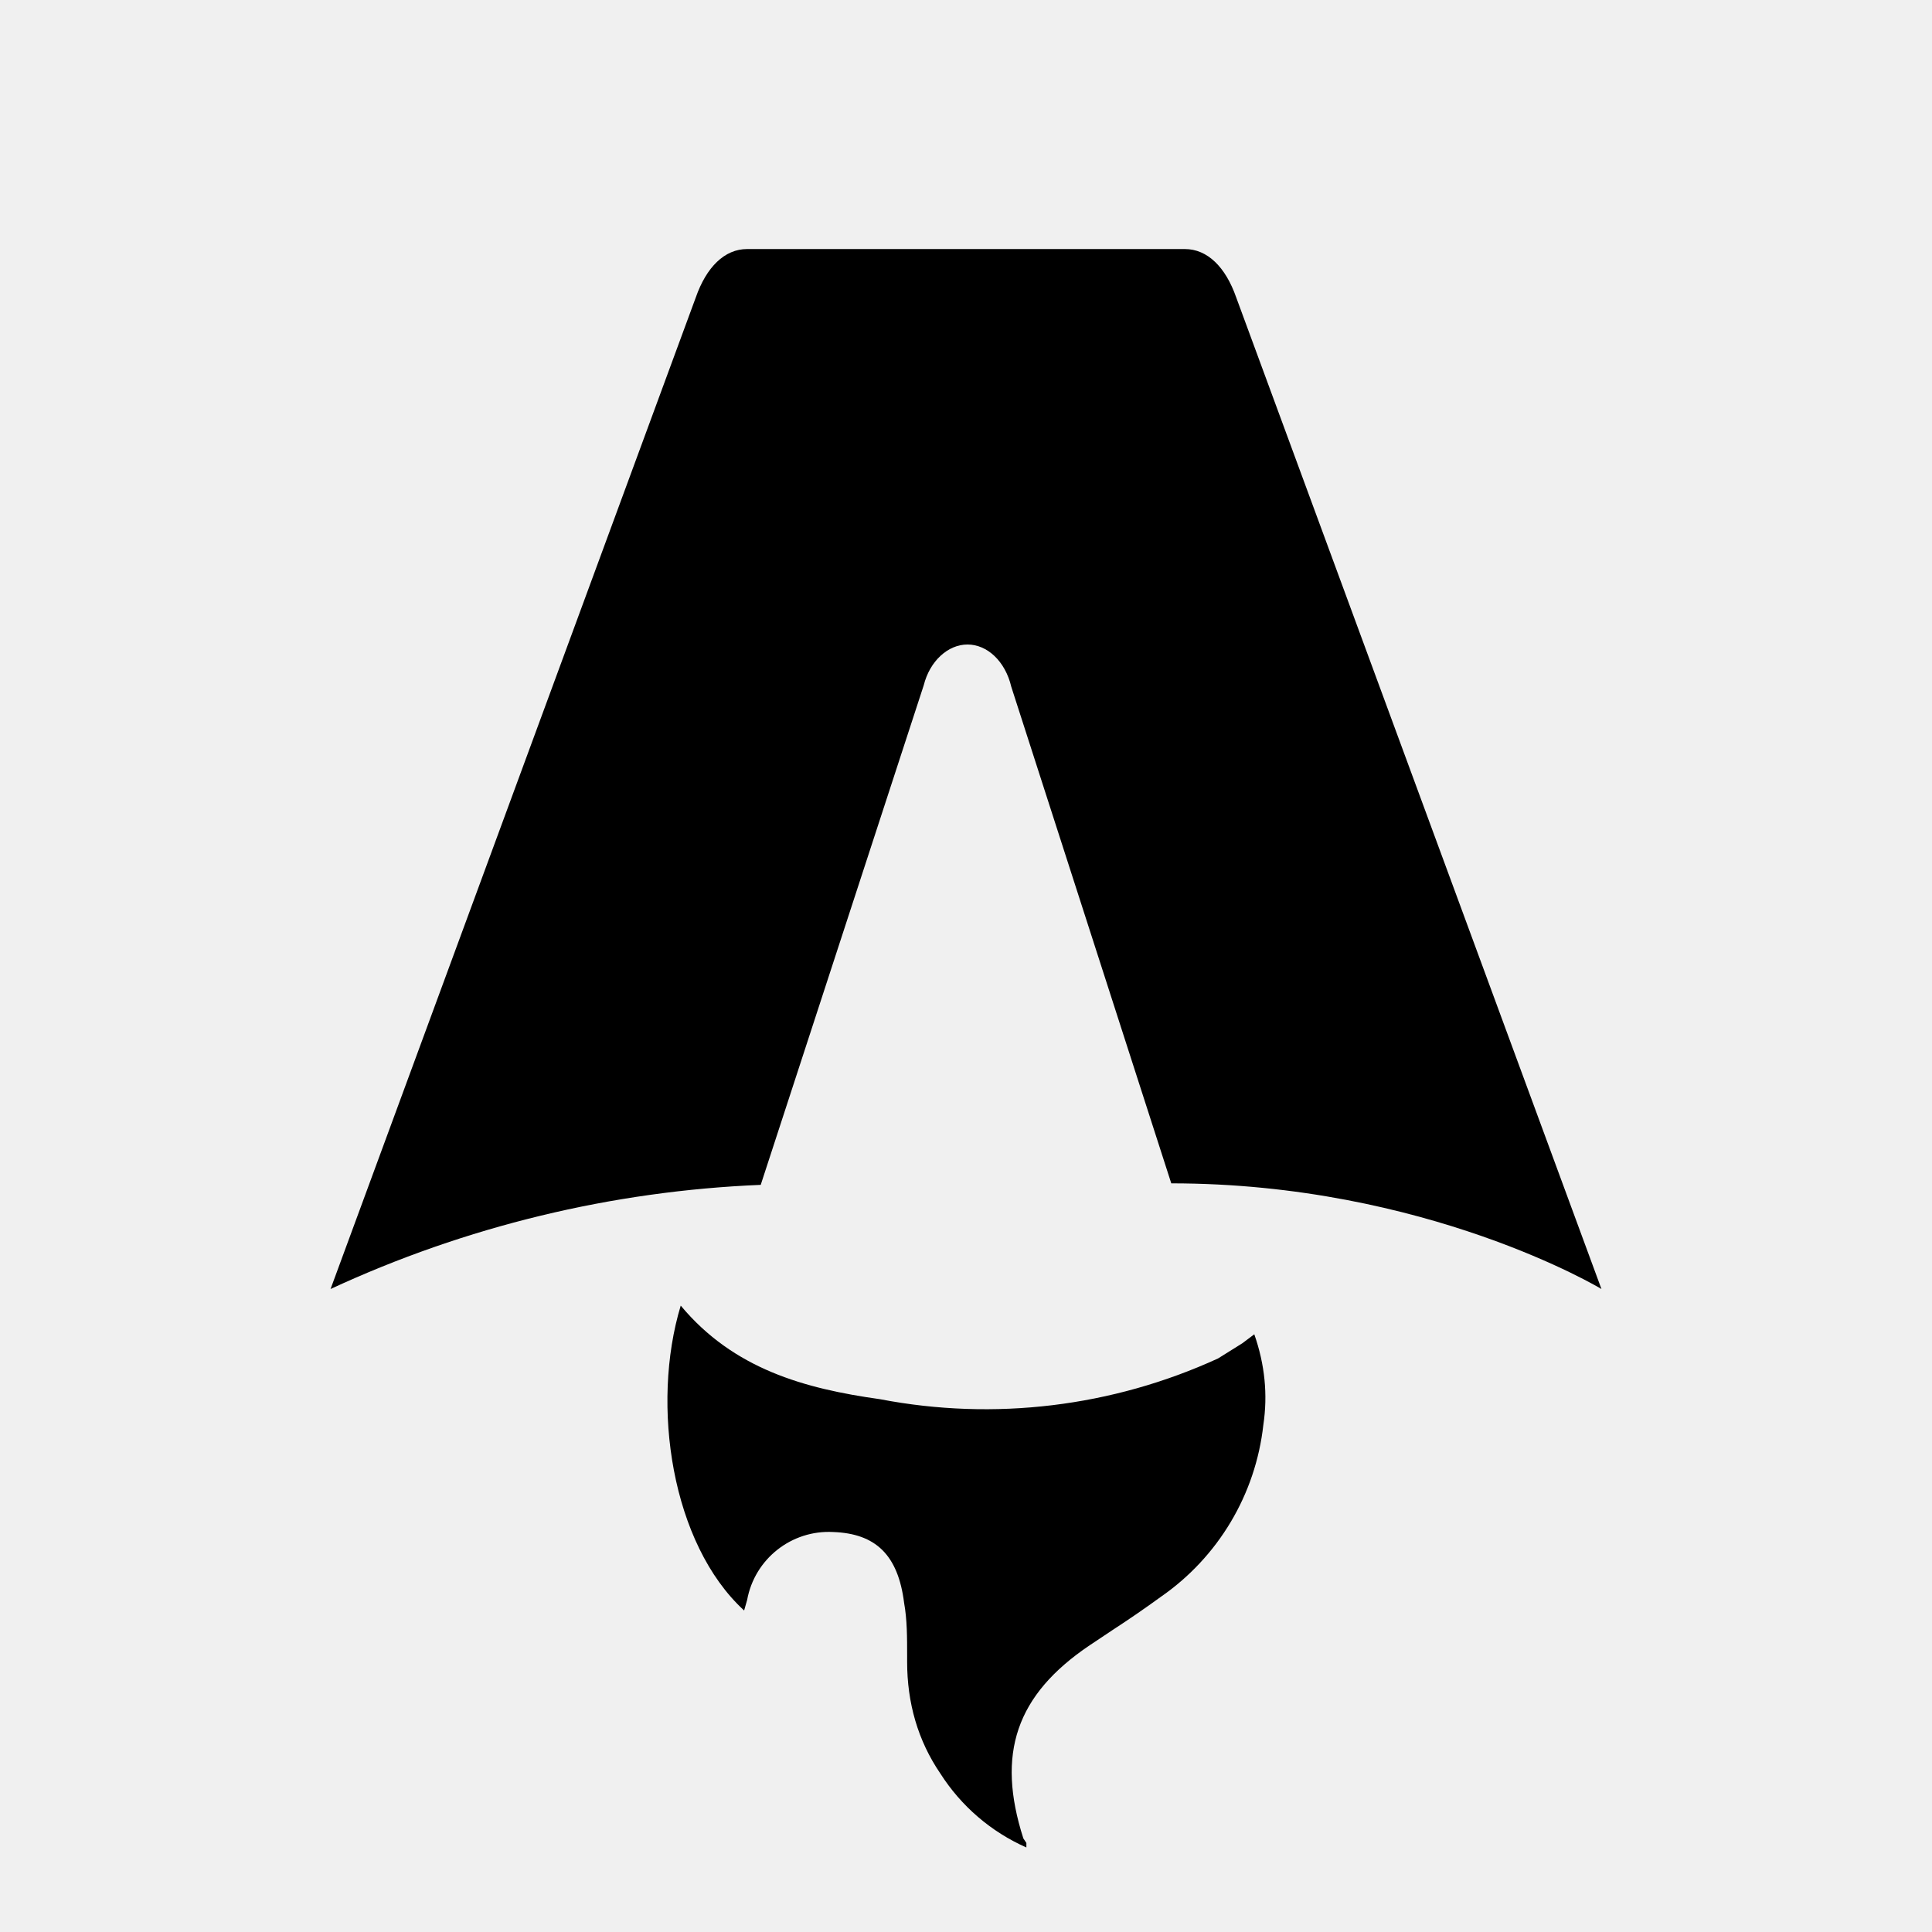
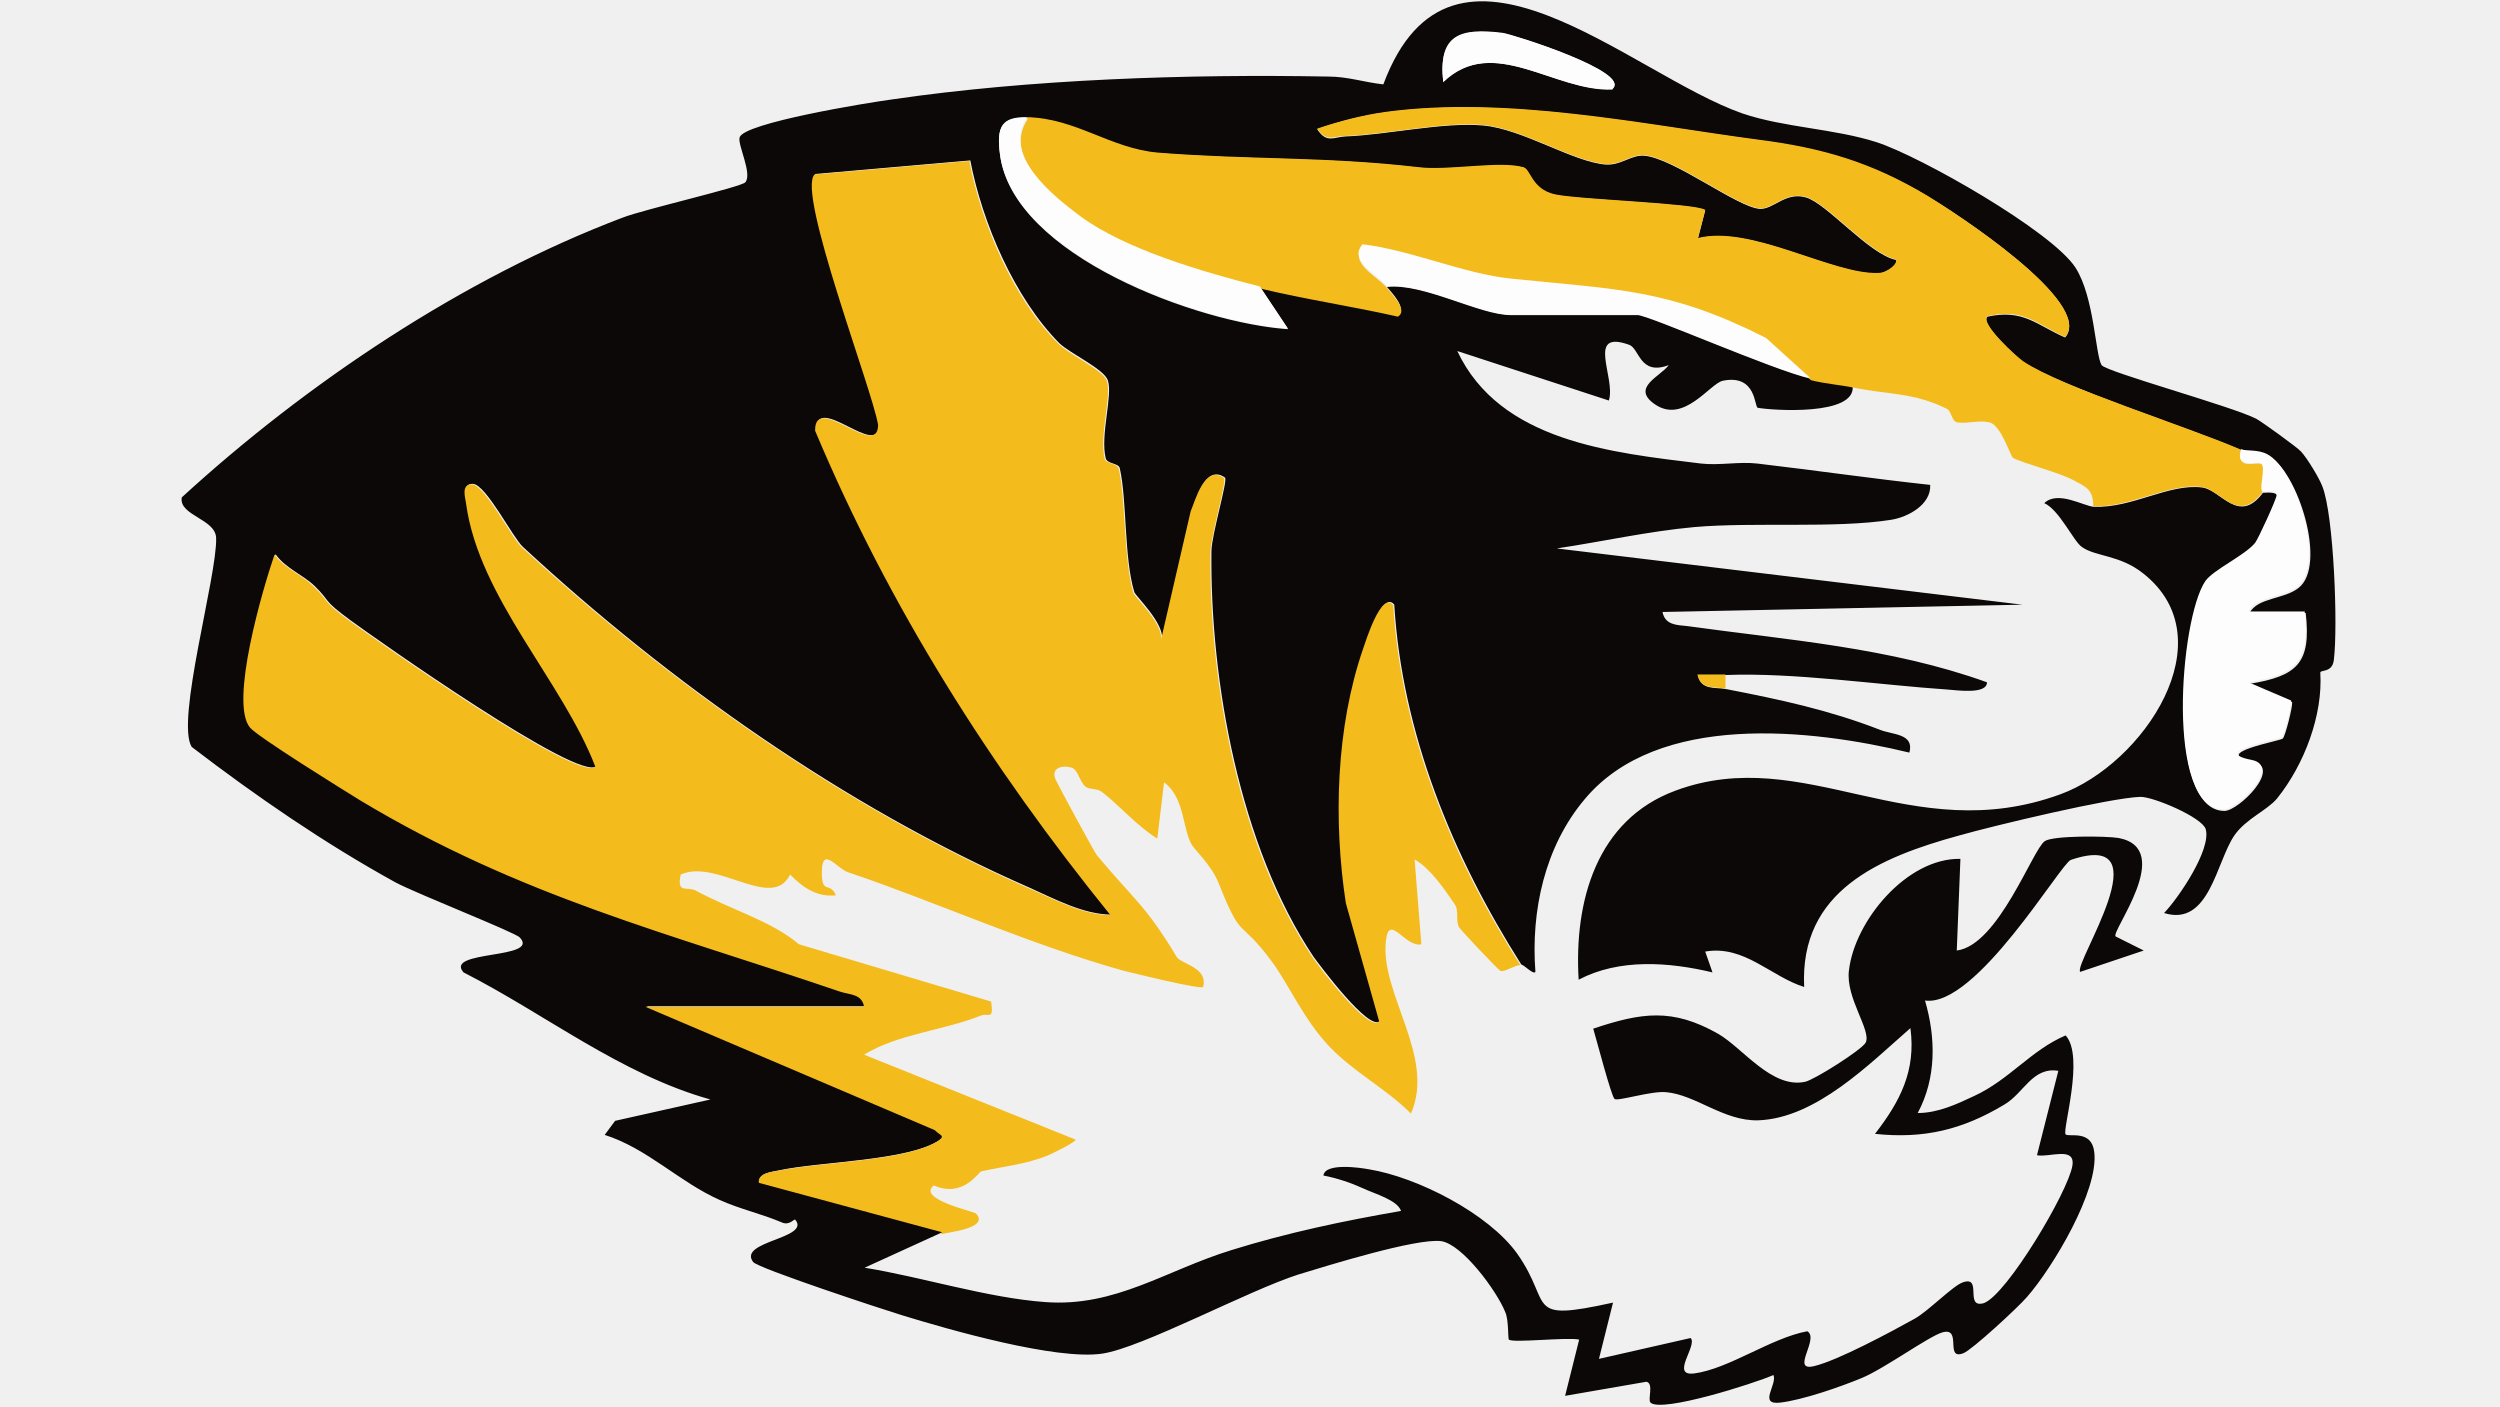
- <svg xmlns="http://www.w3.org/2000/svg" fill="none" viewBox="0 0 128 128">
-   <path d="M50.4 78.5a75.1 75.1 0 0 0-28.5 6.9l24.2-65.7c.7-2 1.9-3.2 3.4-3.2h29c1.5 0 2.7 1.2 3.4 3.2l24.2 65.7s-11.6-7-28.5-7L67 45.5c-.4-1.7-1.6-2.8-2.9-2.8-1.3 0-2.5 1.1-2.9 2.7L50.4 78.5Zm-1.1 28.2Zm-4.2-20.2c-2 6.6-.6 15.8 4.2 20.2a17.5 17.5 0 0 1 .2-.7 5.5 5.5 0 0 1 5.7-4.5c2.8.1 4.3 1.5 4.7 4.7.2 1.1.2 2.3.2 3.5v.4c0 2.7.7 5.2 2.2 7.4a13 13 0 0 0 5.7 4.9v-.3l-.2-.3c-1.8-5.6-.5-9.5 4.4-12.8l1.5-1a73 73 0 0 0 3.2-2.2 16 16 0 0 0 6.8-11.4c.3-2 .1-4-.6-6l-.8.6-1.6 1a37 37 0 0 1-22.4 2.7c-5-.7-9.7-2-13.2-6.2Z" />
-   <style>
-         path { fill: #000; }
-         @media (prefers-color-scheme: dark) {
-             path { fill: #FFF; }
-         }
+ <svg xmlns="http://www.w3.org/2000/svg" id="a" version="1.1" viewBox="0 0 480 270">
+   <defs>
+     <style>
+       .st0 {
+         fill: #f3bb1b;
+       }
+ 
+       .st1 {
+         fill: #0b0807;
+       }
+ 
+       .st2 {
+         fill: #fdfdfd;
+       }
    </style>
+   </defs>
+   <path class="st1" d="M180.9,236.6l-14.9,6.8c11.1,1.8,23.6,5.8,34.7,6.6,13.5,1,23.1-6.1,35.8-10,10.6-3.3,21.5-5.6,32.5-7.5-.7-2.1-5.1-3.3-7.2-4.3-2.4-1.1-5.1-2-7.7-2.5.3-2.5,7.1-1.5,8.7-1.2,9.3,1.5,23,8.5,28.5,16.2,7,9.9,1.1,13.2,18.4,9.4l-2.7,10.8,17.6-4c1.4,1.4-4,7.4.7,6.8,6.7-.9,14.7-6.8,21.7-8.1,2.4,1.4-3.3,7.8,1.3,6.7,4.6-1.1,14.8-6.6,19.3-9.1,2.7-1.5,7.4-6.4,9.3-7,3.8-1.3.2,5.1,4,4,4.4-1.6,16.2-21.4,17-26.4.6-3.8-4.5-1.5-6.8-2l4.1-16.2c-5-.8-6.6,4.3-10.4,6.5-8,4.8-15.4,6.6-24.8,5.6,4.8-6.2,7.9-12.1,6.8-20.3-7.8,6.8-18.1,17.3-29.2,17.7-6.6.2-12-4.9-17.7-5.4-2.8-.3-9.3,1.8-9.9,1.3-.6-.4-3.5-11.5-4.1-13.5,9.3-3.1,15.2-4,24,1,4.7,2.7,10.3,10.6,16.7,9.2,1.8-.4,10.8-6.1,11.6-7.5,1.2-2.3-3.9-8.6-3.2-13.9,1.1-9.5,11.1-21.6,21.4-21.4l-.7,17.6c8-1,14.6-19.5,16.9-21,1.6-1.1,11.9-1,14.2-.6,10.9,2.1-1.6,18-.6,18.9l5.4,2.7-12.2,4.1c-1.4-1.5,16.3-27.6-1.8-21.5-1.9.6-18.2,28.4-28,27,2.1,7.2,2.2,14.9-1.4,21.6,3.9,0,7.5-1.7,10.9-3.3,6.7-3.1,10.9-8.8,17.5-11.6,3.7,4-.7,18.3,0,19,.6.6,5-1,5.5,3.4.9,7.4-8,22.2-12.9,27.8-1.7,2-10.6,10.2-12.2,10.8-3.7,1.5-.2-5-4-4-2.6.7-11.2,7-15.6,8.8-4.1,1.7-11.3,4.2-15.6,4.7s-.5-3.5-1.3-5.3c-3.6,1.6-21.5,7.3-23.6,5.3-.6-.6.7-3.7-.8-4l-15.6,2.7,2.7-10.8c-2.4-.5-12.8.7-13.5,0-.2-.2,0-3.8-.7-5.3-1.6-4-8.2-13-12.3-13.6-4.8-.6-21.8,4.7-27.4,6.4-9.7,3.1-30.1,14.1-37.7,15.2-8.8,1.3-29.4-4.6-38.5-7.4-3.6-1.1-27.6-9-28.5-10.2-3-4,11.1-4.5,8.1-8.1-.2-.3-1.1,1.2-2.6.5-4-1.7-7.9-2.5-11.9-4.3-7.7-3.4-13.9-9.9-22.1-12.5l2-2.7,18.3-4.1c-17.2-4.8-31.7-16.4-47.4-24.4-3.8-4.3,14.8-2.5,10.8-6.7-.9-1-19.8-8.4-23.9-10.6-13.6-7.5-26.7-16.5-39.1-26-3.1-5,4.9-32.8,4.7-40.1-.1-3.7-7.2-4.3-6.6-7.8,23.9-21.9,54-42.1,84.6-53.7,4.1-1.6,22.9-5.9,23.6-6.8,1.4-1.6-1.5-7.2-1.1-8.6.7-2.8,24.7-6.7,29.2-7.3,26.6-3.9,56.9-4.9,83.8-4.4,3.8,0,6.9,1.1,10.6,1.5,13.2-35.4,47.4-1.9,69,5.6,8,2.7,17.6,2.9,25.7,5.5,8.4,2.7,33.7,17.1,38.2,24.1,3.6,5.6,3.8,16.7,5,18.7.9,1.3,25,7.9,29.7,10.3,1.1.6,7.9,5.5,8.6,6.3,1.2,1.3,3.5,5.1,4.1,6.7,2.2,5.6,3,26.9,2.2,33.3-.3,2.6-2.7,1.8-2.6,2.5.5,8-3,17.5-8.3,24.1-1.9,2.3-6,3.9-8.2,7.1-3.5,5.1-4.8,17.6-13.5,14.9,2.8-2.9,9.1-12.2,8-16.1-.7-2.3-10.2-6.3-12.6-6.2-5.8.2-28,5.5-34.7,7.4-15.3,4.2-30.7,10.6-29.8,29.1-6.4-2-11.5-8.1-19-6.8l1.4,4c-8.4-2-17.9-2.7-25.7,1.4-.9-15,3.4-30.7,18.6-36.3,24.8-9.2,45.2,11.2,73.9.7,15.9-5.8,32-29.7,15.9-42.4-4.5-3.6-9.2-3.2-11.8-5.1-1.6-1.1-4.3-7.1-7.2-8.4,2.6-2.5,7.6.6,9.5.7,7.4.3,14.4-4.5,20.8-3.7,3.6.4,7,7.3,11.7,1,0,.1,2.8-.4,2.8.8,0,.7-3.5,8.3-4.1,9.1-1.9,2.4-8.1,5.2-9.6,7.4-4.9,7.3-7.8,43.8,3.5,43.8,2.7,0,11.2-8.4,5.4-9.5-8.3-1.6,5.3-3.9,5.8-4.4s1.9-6.1,1.8-7l-8.2-3.5c9.1-1.5,11.9-3.9,10.8-13.6h-10.8c1.6-3,6.6-2.6,9.4-4.8,5.6-4.3-.1-22.5-5.8-25.4-1.8-.9-4-.5-5.1-1-10.3-4.5-34.5-12.1-41.9-17-1.1-.7-8.5-7.4-6.9-8.7,6.9-1.5,9.4,1.6,14.9,4,5.7-6.6-21.4-24.2-26.4-27.1-10.7-6.4-20-9.1-32.6-10.8-22-2.9-48.3-8.5-71.6-5.3-4.3.6-9,1.8-13,3.2,1.8,2.8,3.2,1.5,5.4,1.4,8.1-.3,18.8-2.8,26.5-2.1,7.6.7,17.2,7,23.5,7.5,2.9.2,4.9-1.9,7.4-1.7,5.7.5,17.7,9.8,22.1,10.2,2.7.2,4.9-3.3,8.9-2.2s12.1,10.9,17.3,12c.6.8-1.7,2.5-3.3,2.6-8.7.4-24.4-9.3-34.7-6.7l1.4-5.4c-1.8-1.3-24.3-2-28.9-3s-4.6-4.8-6-5.2c-4.5-1.2-14.5.7-20.1,0-18.1-2.1-32.6-1.4-50.1-2.8-9.1-.7-15.6-6.5-25.1-6.8-4.9-.1-5.9,1.8-5.2,7.1,2.5,19.5,38.4,32.4,55.3,33.5l-5.4-8.1c8.7,2.2,17.7,3.5,26.4,5.4,2-1.2-1.1-4.3-2-5.4,6.9-.8,17.8,5.4,23.7,5.4h24.4c2.1,0,26.1,10.6,33.2,12.2,2.8.6,5.6.8,8.1,1.4.7,5.8-15.4,4.7-18.2,4.2-.7-.1-.2-6.5-6.7-5.2-2.5.5-7.5,8.4-13.1,4.5-4.6-3.2,1.1-5.3,2.7-7.5-5.6,2.1-5.6-3.2-7.6-3.9-8.4-3-2.5,6.4-3.9,10.7l-29.1-9.5c8.2,17.4,29.6,19.5,46.8,21.6,3.5.4,7.3-.4,10.8,0,11.1,1.3,22.1,2.9,33.2,4.1.2,3.8-4.3,6.2-7.5,6.7-10.7,1.7-26.4.4-37.8,1.4-8.8.8-17.7,2.8-26.4,4.1l89.4,10.8-69.1,1.4c.5,2.5,2.7,2.5,4.7,2.7,19.4,2.7,39,4.1,57.6,10.8,0,2.4-5.9,1.5-7.5,1.4-13.3-.9-29.5-3.3-42.6-2.8-1.8,0-3.6,0-5.4,0,.6,3,3.3,2.3,5.4,2.7,10.3,2,19.7,4,29.5,7.8,2.4,1,6.7.7,5.7,4.4-19-4.6-48.3-7.8-62.3,8.9-7.7,9.1-10.4,21.5-9.5,33.2-.4.6-2.1-1.3-2.7-1.4-13.2-20.8-22.9-44.4-24.4-69.1-2.3-2.9-5.4,7.3-5.8,8.4-5.2,15.1-5.7,33.1-3.3,48.8l6.4,22.7c-2,2.3-11.7-10.8-12.8-12.3-14.1-21.1-19.9-52.8-19.6-77.9,0-3,3.2-13.7,2.6-14.1-3.8-2.7-5.5,4.3-6.4,6.4l-5.7,24.7c.5-3.1-5.1-8.4-5.3-9.1-2-6.5-1.4-17.6-2.8-23.8-.2-1-2.4-.8-2.7-1.9-1.1-4.4,1.4-12.1.4-15-.8-2.2-7.2-5.1-9.3-7.1-8.6-8.7-14.8-23.1-17.1-35.1l-29.7,2.6c-3.5,3.4,11.1,41.3,12.2,48.1,0,6.9-12.2-6.4-12.1,1.1,14.2,33.8,33.7,64.7,56.7,93-5.3,0-10.9-3-15.8-5.2-35.4-15.5-69.1-39.4-97.2-65.4-1.9-1.7-7.1-12-9.6-12.1-2.2-.1-1.3,2.7-1.1,3.8,2.5,18,18.5,34,24.8,50.4-3.3,3.1-42-24.2-47.2-28-5.6-4.1-3.7-3.5-6.9-6.6-2.3-2.2-5.6-3.4-7.5-6.1-2.2,6.4-8.7,28.4-4.7,33.2,1.5,1.8,17.8,11.9,21.2,14,30.8,18.5,59,25.4,92.1,36.7,1.8.6,4.1.4,4.6,2.9h-42l55.6,23.7c.9,1,2.1,1.1.7,2-6,4-22.9,4.1-30.8,5.8-1.3.3-4.1.5-3.7,2.3l35.2,9.5h0ZM309.6,17.1c3.7-3.2-19.1-10.5-21.1-10.7-8.1-1-12.4.3-11.4,9.4,9.6-9.3,21.4,1.9,32.5,1.4h0Z" />
+   <path class="st0" d="M180.9,236.6l-35.2-9.5c-.3-1.8,2.4-2.1,3.7-2.3,7.9-1.7,24.8-1.8,30.8-5.8,1.4-1,.2-1-.7-2l-55.6-23.7h42c-.4-2.5-2.8-2.3-4.6-2.9-33.1-11.3-61.3-18.2-92.1-36.7-3.4-2.1-19.7-12.2-21.2-14-4-4.8,2.5-26.8,4.7-33.2,2,2.7,5.2,3.8,7.5,6.1,3.2,3,1.3,2.5,6.9,6.6,5.2,3.8,43.9,31.1,47.2,28-6.3-16.4-22.3-32.4-24.8-50.4-.1-1.1-1.1-3.8,1.1-3.8,2.5.1,7.7,10.4,9.6,12.1,28.2,26,61.9,49.9,97.2,65.4,4.9,2.1,10.5,5.2,15.8,5.2-23-28.4-42.5-59.2-56.7-93-.1-7.5,12,5.7,12.1-1.1-1.1-6.8-15.7-44.7-12.2-48.1l29.7-2.6c2.3,11.9,8.4,26.4,17.1,35.1,2.1,2.1,8.5,5,9.3,7.1,1,2.9-1.5,10.6-.4,15,.3,1,2.4.8,2.7,1.9,1.4,6.3.9,17.3,2.8,23.8.2.8,5.9,6.1,5.3,9.1l5.7-24.7c.9-2.1,2.7-9.1,6.4-6.4.6.4-2.5,11.1-2.6,14.1-.3,25.1,5.5,56.9,19.6,77.9,1,1.5,10.8,14.6,12.8,12.3l-6.4-22.7c-2.4-15.7-1.9-33.7,3.3-48.8.4-1.1,3.5-11.3,5.8-8.4,1.5,24.7,11.2,48.3,24.4,69.1-1.1,0-3,1.4-3.8,1.1-.5-.2-7.6-7.8-7.9-8.3-.8-1.1,0-3.3-.9-4.5-1.9-2.8-4.7-6.9-7.7-8.6l1.3,16.3c-3.1.7-6.2-6.1-6.8-.7-1.2,10.1,9.6,22.3,4.8,33.2-4.8-4.8-10.9-7.9-15.6-12.8-5-5.2-8-12.3-11.2-16.5-6.2-8.4-5.6-3.5-10.1-14.9-1.5-3.7-4.6-6.3-5.3-7.6-1.7-3.3-1.3-8.9-5.2-11.8l-1.3,10.8c-3.8-2.3-7.4-6.5-10.7-9-.8-.6-2.2-.4-3-.9-1.1-.8-1.5-3.1-2.5-3.6-1.2-.6-4.3-.5-3.4,2,.3.8,7.5,14.1,8,14.7,6.8,8.2,9.4,9.6,15.3,19.5.8,1.4,6.1,2,5.1,5.8-.6.5-13.2-2.6-15.2-3.1-18.3-5.1-36.5-13.4-52.9-18.9-2.2-.7-5-5.1-5.1-.3s1.5,1.9,2.7,4.7c-3.6.4-6.4-1.5-8.8-4-3.4,7.1-14-3.1-21,0-.8,3.8,1.1,2.2,2.9,3.1,6.8,3.7,14.5,5.8,19.8,10.3l36.9,11c.5,3.7-.4,2.1-2,2.7-7.3,2.9-15.9,3.5-22.4,7.5l40.6,16.3c.2.4-4.3,2.6-5.2,3-4.4,1.8-8.5,2.1-12.9,3.1-.5.1-3.5,5.2-9.1,2.7-3.4,2.6,7.7,5,8.1,5.4,2.7,2.9-5.7,3.6-6.8,4h0Z" />
+   <path class="st0" d="M197.2,22.5c9.4.2,16,6,25.1,6.8,17.5,1.4,32,.7,50.1,2.8,5.6.7,15.6-1.3,20.1,0,1.4.4,1.6,4.2,6,5.2s27.1,1.7,28.9,3l-1.4,5.4c10.2-2.6,26,7.1,34.7,6.7,1.6,0,3.8-1.8,3.3-2.6-5.1-1.1-13.3-10.9-17.3-12s-6.2,2.4-8.9,2.2c-4.4-.4-16.4-9.7-22.1-10.2-2.5-.2-4.5,1.9-7.4,1.7-6.3-.5-16-6.8-23.5-7.5-7.5-.7-18.3,1.8-26.5,2.1-2.2,0-3.6,1.3-5.4-1.4,4.1-1.4,8.7-2.6,13-3.2,23.4-3.2,49.7,2.4,71.6,5.3,12.6,1.6,21.9,4.4,32.6,10.8,4.9,3,32.1,20.5,26.4,27.1-5.5-2.5-8-5.6-14.9-4-1.6,1.3,5.8,8,6.9,8.7,7.4,5,31.6,12.5,41.9,17-1.2,4.2,3.1,2,3.9,2.8s-.3,4.6.1,5.3c-4.7,6.3-8.1-.6-11.7-1-6.4-.8-13.5,4-20.8,3.7,0-3.3-1.4-3.7-3.8-5-2.7-1.5-9.9-3.3-11.6-4.3-.5-.3-2.3-6.3-4.5-6.8-2-.5-4.2.3-6.2,0-1.1-.2-1.1-2.2-2-2.6-6.4-3.2-11.3-2.7-18-4.1-2.5-.5-5.3-.7-8.1-1.4l-8.5-7.7c-18.7-9.4-28.7-9.3-48.9-11.4-9-.9-19.3-5.5-28.6-6.6-2.8,3.4,2.9,5.7,4.7,8.1.9,1.2,4,4.2,2,5.4-8.8-2-17.7-3.3-26.4-5.4-11-2.8-25.8-7.1-34.5-13.5-5.2-3.8-15.1-11.7-10.2-19h0Z" />
+   <path class="st0" d="M331.3,129.5v2.7c-2.1-.4-4.8.3-5.4-2.7,1.8,0,3.6,0,5.4,0h0Z" />
+   <path class="st2" d="M430.2,86.2c1,.5,3.2,0,5.1,1,5.6,2.9,11.3,21.1,5.8,25.4-2.8,2.2-7.9,1.8-9.4,4.8h10.8c1,9.7-1.7,12.1-10.8,13.6l8.2,3.5c.1.8-1.3,6.5-1.8,7s-14.1,2.8-5.8,4.4c5.8,1.1-2.7,9.5-5.4,9.5-11.2,0-8.4-36.5-3.5-43.8,1.5-2.2,7.7-5,9.6-7.4.6-.8,4.1-8.4,4.1-9.1,0-1.2-2.7-.6-2.8-.8-.5-.8.7-4.5-.1-5.3s-5.2,1.4-3.9-2.8h0Z" />
+   <path class="st2" d="M266.3,55c-1.8-2.5-7.5-4.8-4.7-8.1,9.3,1.1,19.5,5.7,28.6,6.6,20.3,2.1,30.2,1.9,48.9,11.4l8.5,7.7c-7.1-1.6-31.1-12.2-33.2-12.2h-24.4c-5.9,0-16.8-6.2-23.7-5.4Z" />
+   <path class="st2" d="M197.2,22.5c-4.9,7.3,5,15.1,10.2,19,8.7,6.4,23.5,10.7,34.5,13.5l5.4,8.1c-16.9-1.2-52.8-14.1-55.3-33.5-.7-5.3.3-7.2,5.2-7.1h0Z" />
+   <path class="st2" d="M309.6,17.1c-11.1.6-22.9-10.6-32.5-1.4-1-9.1,3.2-10.4,11.4-9.4,2,.3,24.8,7.5,21.1,10.7h0Z" />
</svg>
